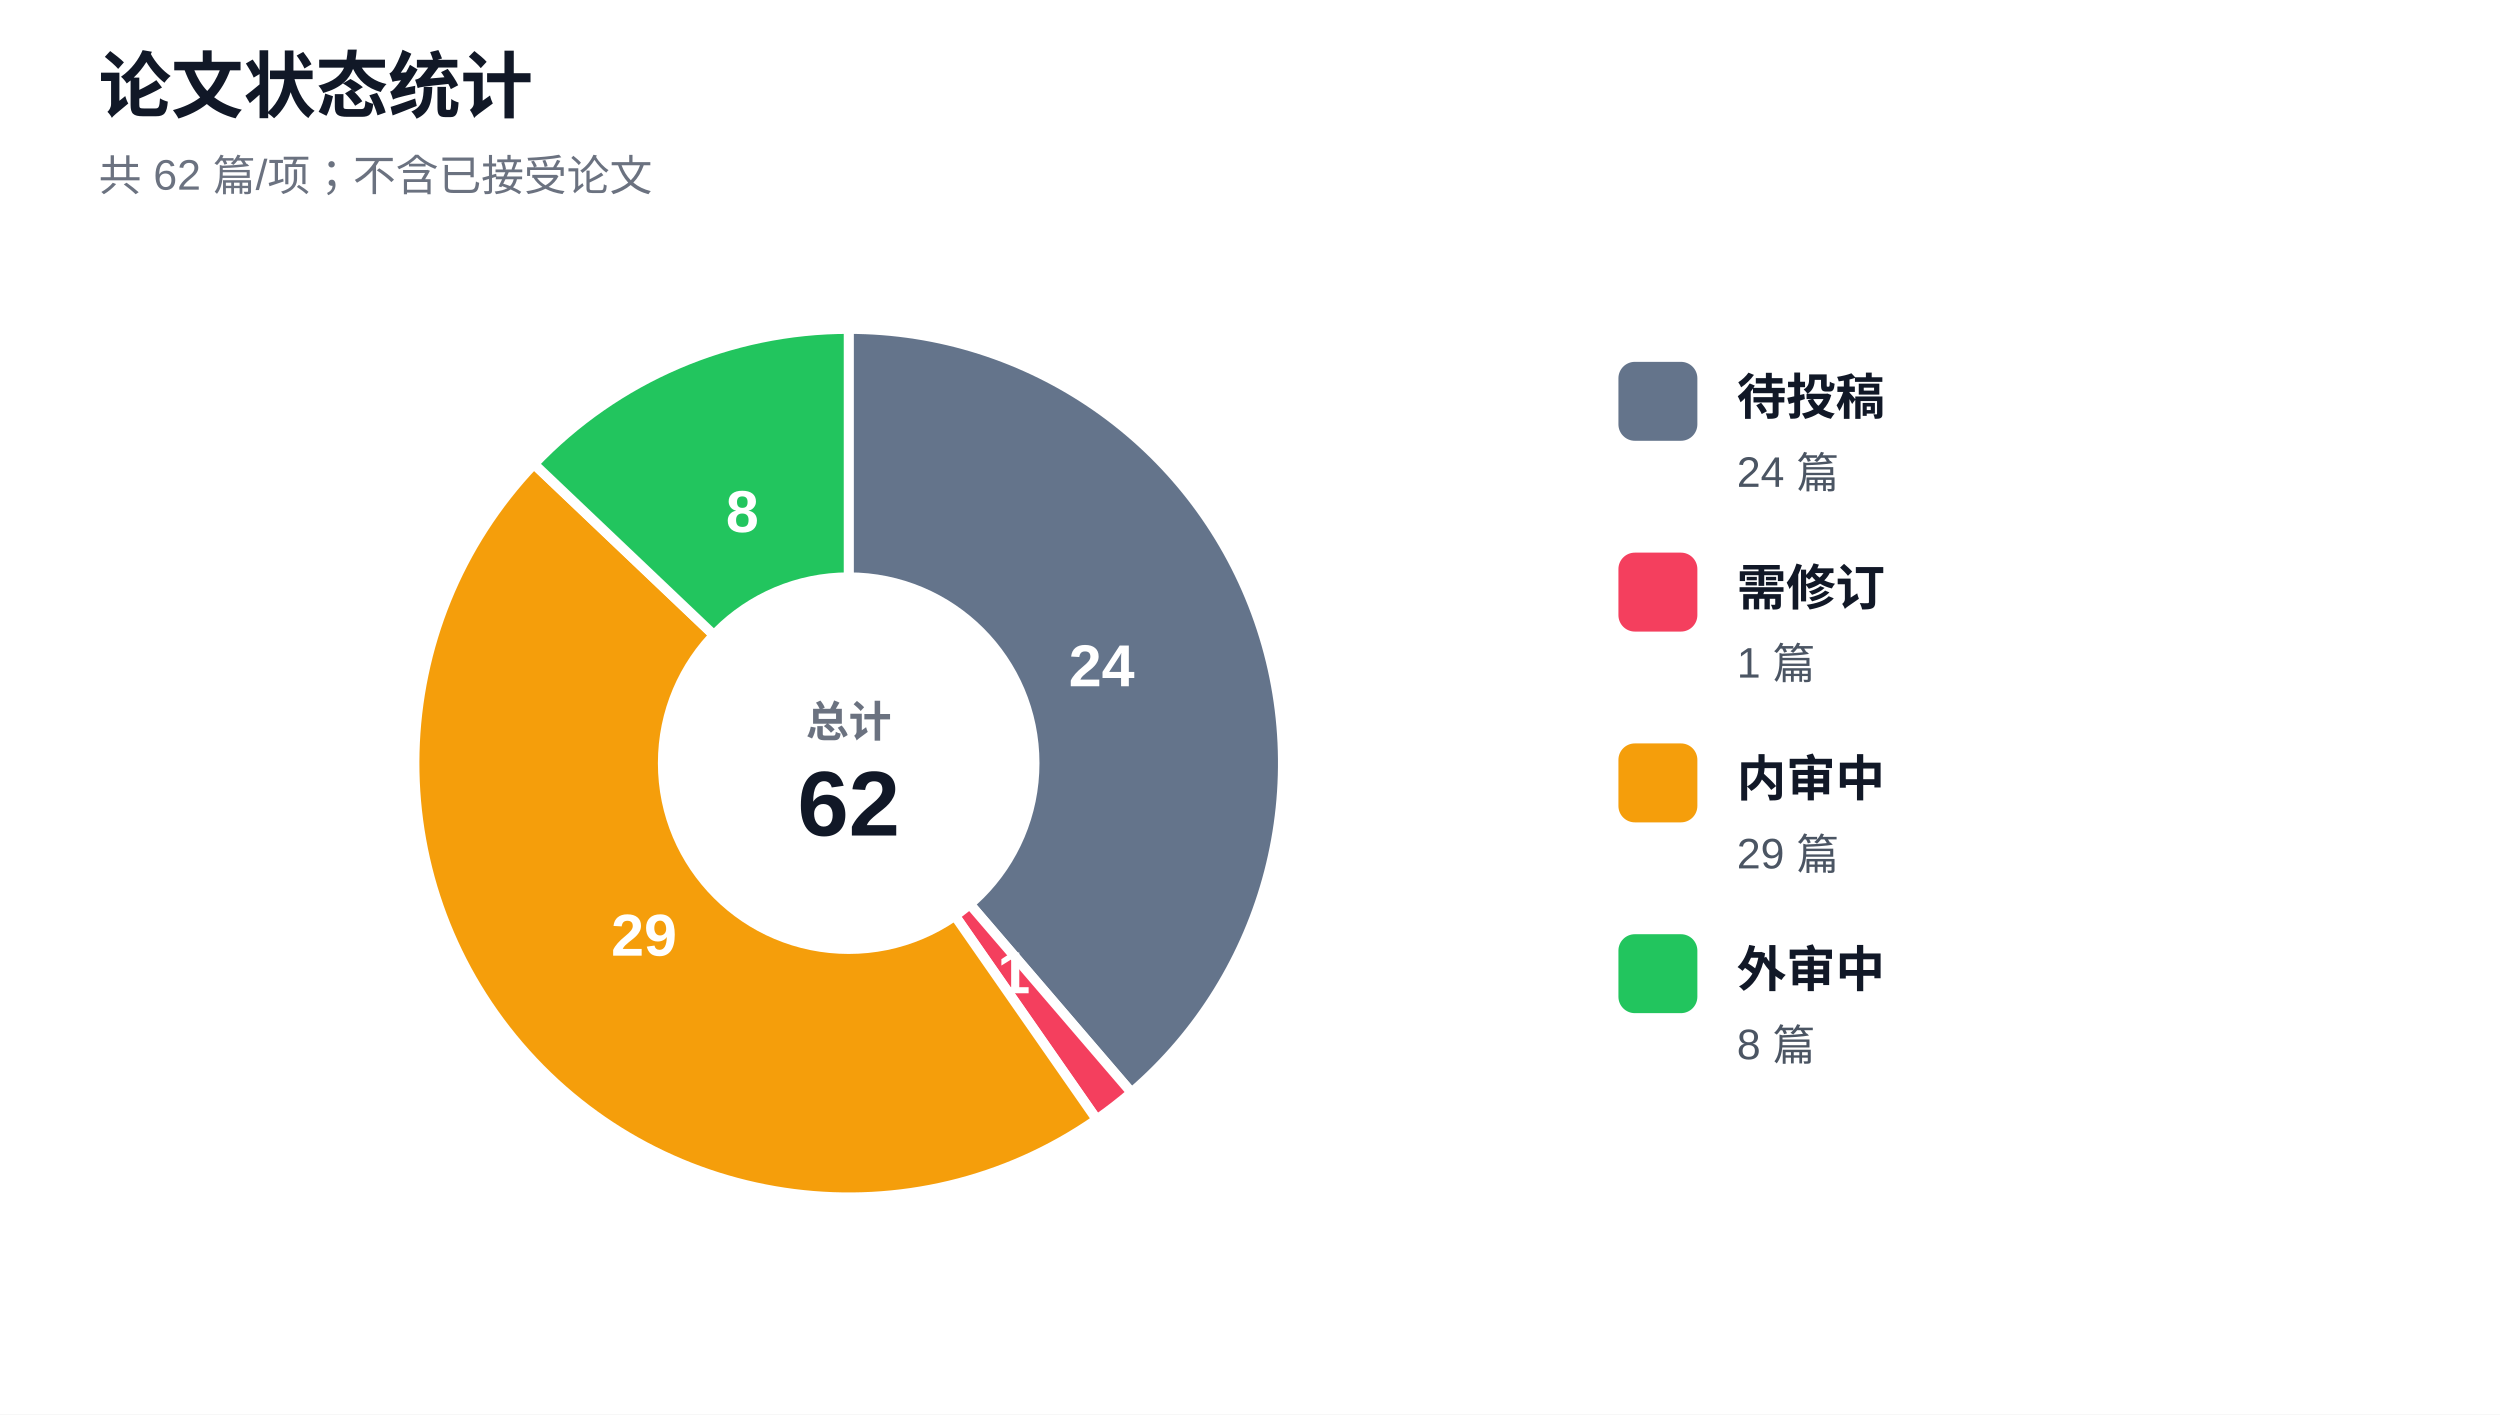
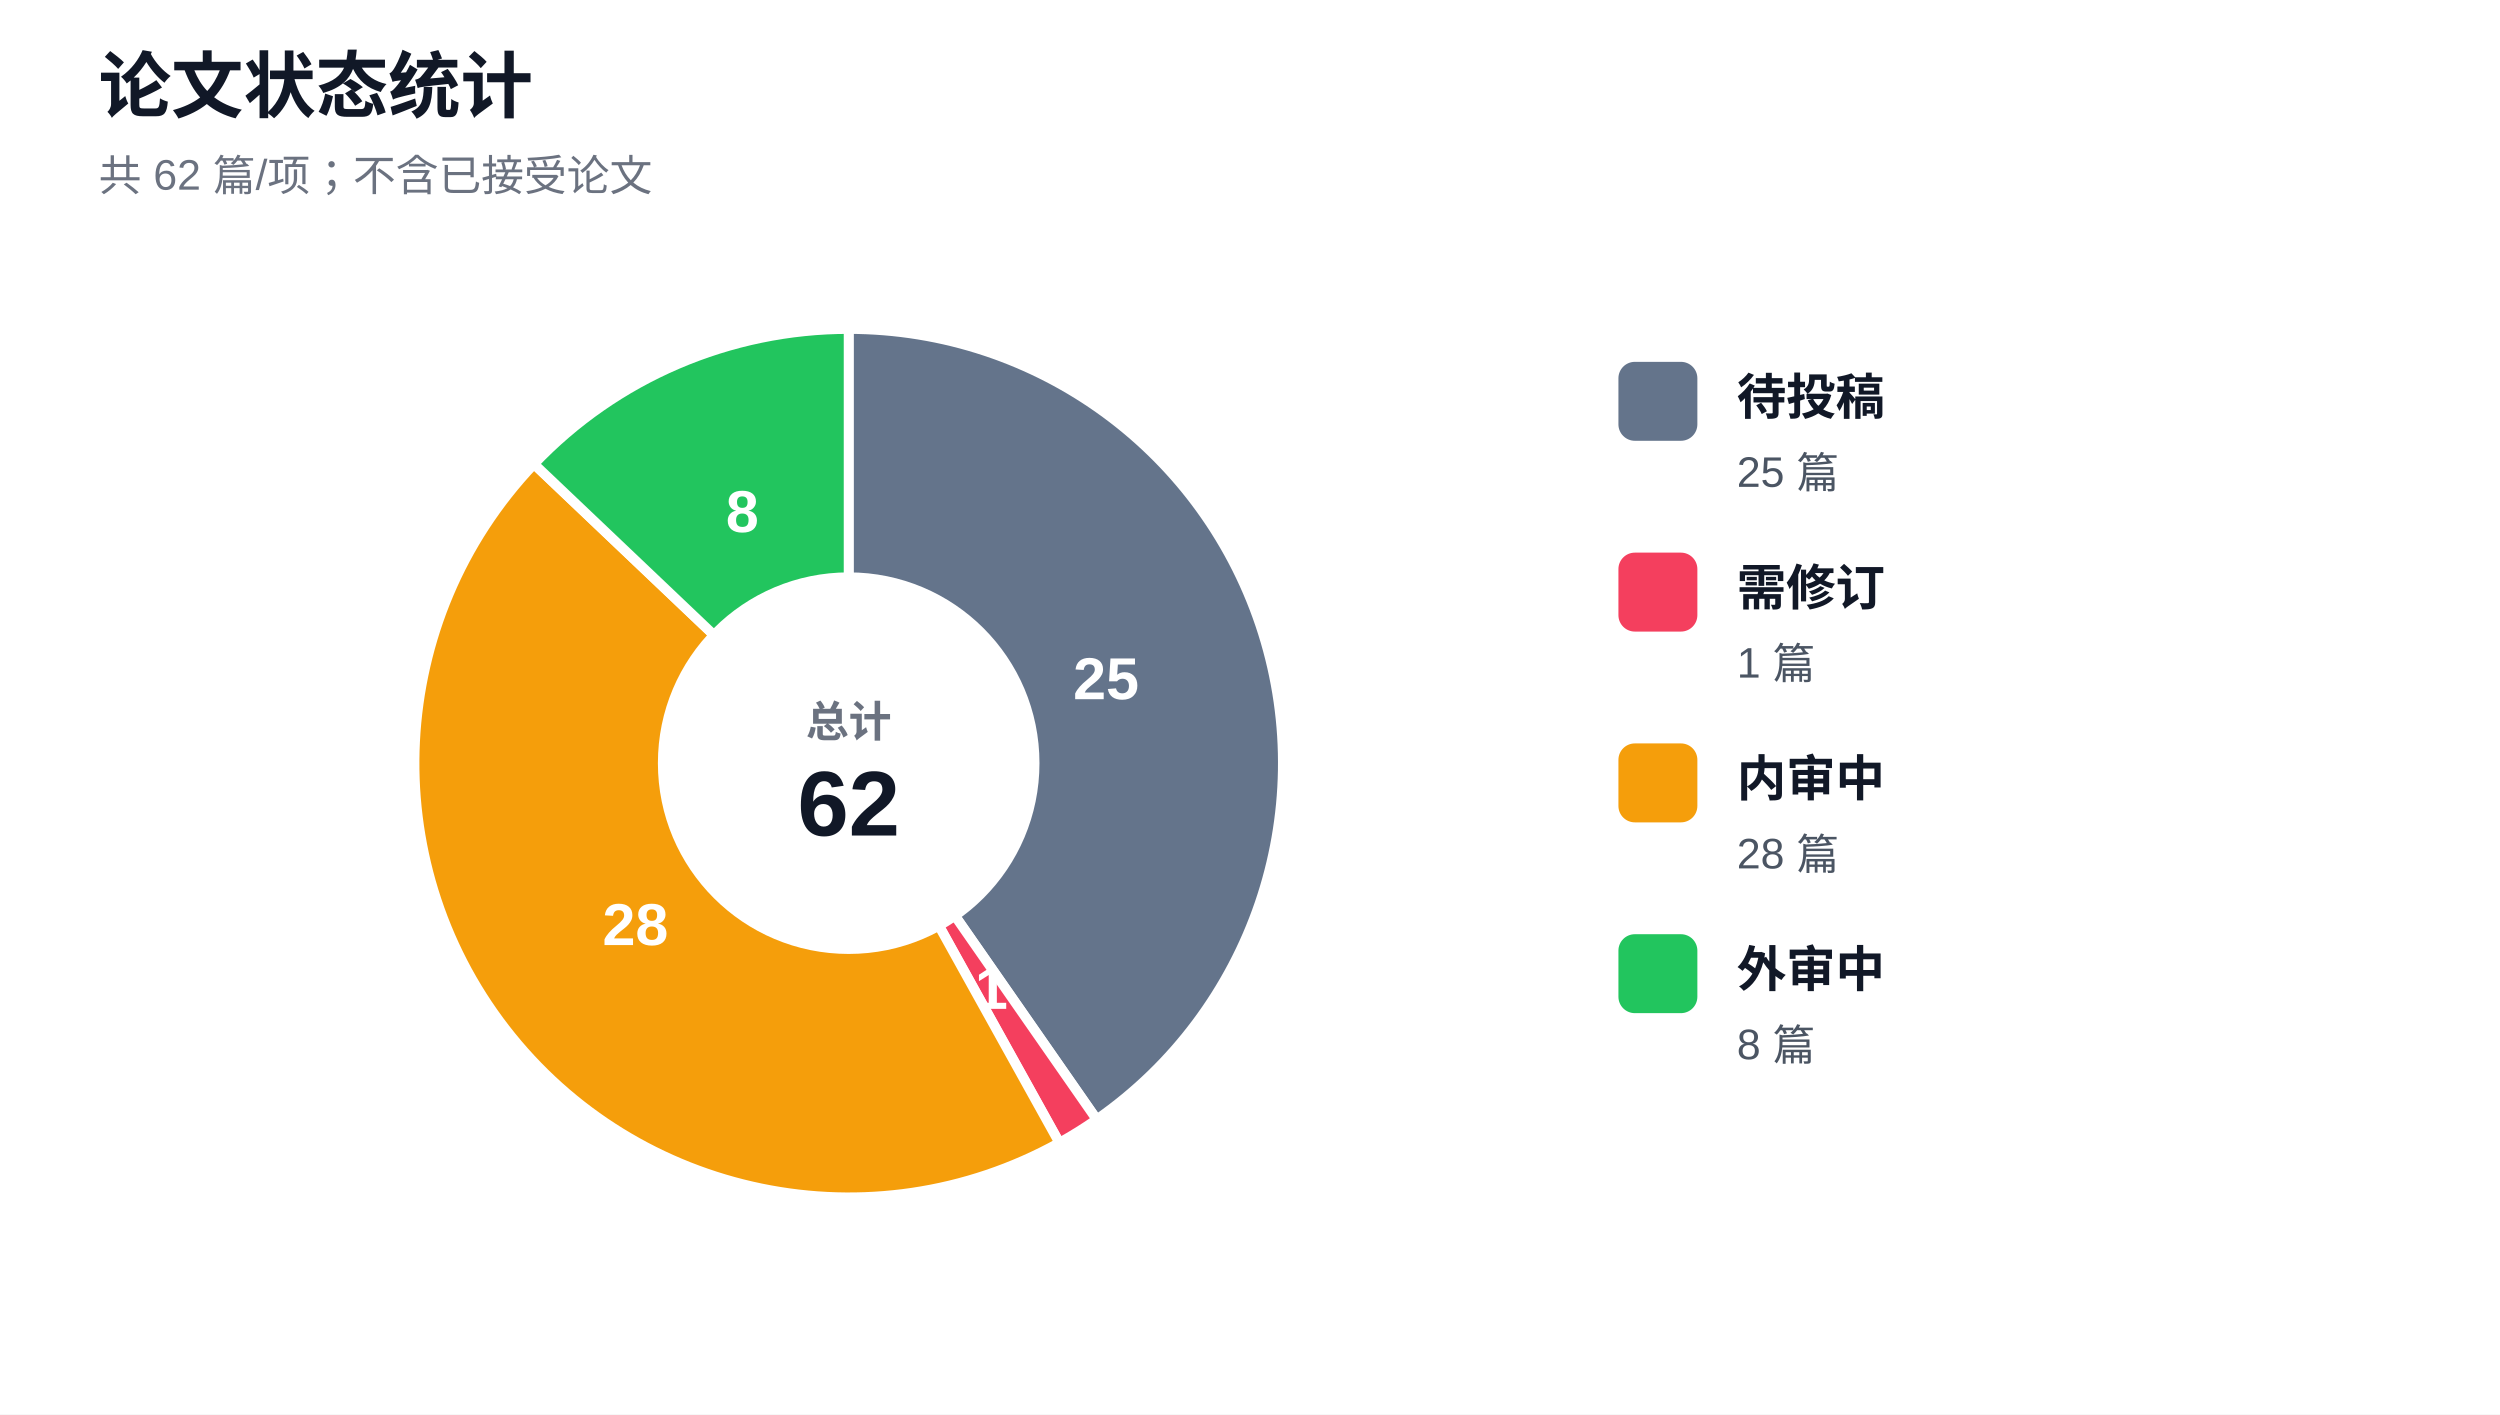
<svg xmlns="http://www.w3.org/2000/svg" width="760" height="430" viewBox="0 0 760 430" role="img" aria-labelledby="title desc">
  <rect width="760" height="430" fill="#ffffff" />
  <text x="30" y="34" fill="#111827" font-family="Arial, Microsoft YaHei, sans-serif" font-size="22" font-weight="700">论文状态统计</text>
  <text x="30" y="58" fill="#6b7280" font-family="Arial, Microsoft YaHei, sans-serif" font-size="13">共 62 篇/项；不含已接受论文</text>
  <g font-family="Arial, Microsoft YaHei, sans-serif">
-     <path d="M 258 232 L 258 100 A 132 132 0 0 1 343.981 332.156 Z" fill="#64748b" stroke="#ffffff" stroke-width="3" />
-     <text x="334.896" y="203.521" fill="#ffffff" font-size="18" font-weight="800" text-anchor="middle" dominant-baseline="middle">24</text>
-     <path d="M 258 232 L 343.981 332.156 A 132 132 0 0 1 333.407 340.341 Z" fill="#f43f5e" stroke="#ffffff" stroke-width="3" />
-     <text x="308.193" y="296.844" fill="#ffffff" font-size="18" font-weight="800" text-anchor="middle" dominant-baseline="middle">1</text>
-     <path d="M 258 232 L 333.407 340.341 A 132 132 0 0 1 162.327 141.056 Z" fill="#f59e0b" stroke="#ffffff" stroke-width="3" />
-     <text x="195.782" y="285.413" fill="#ffffff" font-size="18" font-weight="800" text-anchor="middle" dominant-baseline="middle">29</text>
+     <path d="M 258 232 L 258 100 A 132 132 0 0 1 333.407 340.341 Z" fill="#64748b" stroke="#ffffff" stroke-width="3" />
+     <text x="336.239" y="207.452" fill="#ffffff" font-size="18" font-weight="800" text-anchor="middle" dominant-baseline="middle">25</text>
+     <path d="M 258 232 L 333.407 340.341 A 132 132 0 0 1 322.06 347.414 Z" fill="#f43f5e" stroke="#ffffff" stroke-width="3" />
+     <text x="301.375" y="301.589" fill="#ffffff" font-size="18" font-weight="800" text-anchor="middle" dominant-baseline="middle">1</text>
+     <path d="M 258 232 L 322.06 347.414 A 132 132 0 0 1 162.327 141.056 Z" fill="#f59e0b" stroke="#ffffff" stroke-width="3" />
+     <text x="193.156" y="282.193" fill="#ffffff" font-size="18" font-weight="800" text-anchor="middle" dominant-baseline="middle">28</text>
    <path d="M 258 232 L 162.327 141.056 A 132 132 0 0 1 258 100 Z" fill="#22c55e" stroke="#ffffff" stroke-width="3" />
    <text x="225.663" y="156.645" fill="#ffffff" font-size="18" font-weight="800" text-anchor="middle" dominant-baseline="middle">8</text>
    <circle cx="258" cy="232" r="58" fill="#ffffff" />
    <text x="258" y="224" fill="#6b7280" font-size="13" font-weight="700" text-anchor="middle">总计</text>
    <text x="258" y="254" fill="#111827" font-size="28" font-weight="700" text-anchor="middle">62</text>
  </g>
  <g font-family="Arial, Microsoft YaHei, sans-serif">
    <rect x="492" y="110" width="24" height="24" rx="5" fill="#64748b" />
    <text x="528" y="126" fill="#111827" font-size="15" font-weight="700">待投稿</text>
-     <text x="528" y="148" fill="#4b5563" font-size="13">24 篇</text>
+     <text x="528" y="148" fill="#4b5563" font-size="13">25 篇</text>
    <rect x="492" y="168" width="24" height="24" rx="5" fill="#f43f5e" />
    <text x="528" y="184" fill="#111827" font-size="15" font-weight="700">需修订</text>
    <text x="528" y="206" fill="#4b5563" font-size="13">1 篇</text>
    <rect x="492" y="226" width="24" height="24" rx="5" fill="#f59e0b" />
    <text x="528" y="242" fill="#111827" font-size="15" font-weight="700">内审中</text>
-     <text x="528" y="264" fill="#4b5563" font-size="13">29 篇</text>
+     <text x="528" y="264" fill="#4b5563" font-size="13">28 篇</text>
    <rect x="492" y="284" width="24" height="24" rx="5" fill="#22c55e" />
    <text x="528" y="300" fill="#111827" font-size="15" font-weight="700">外审中</text>
    <text x="528" y="322" fill="#4b5563" font-size="13">8 篇</text>
  </g>
</svg>
